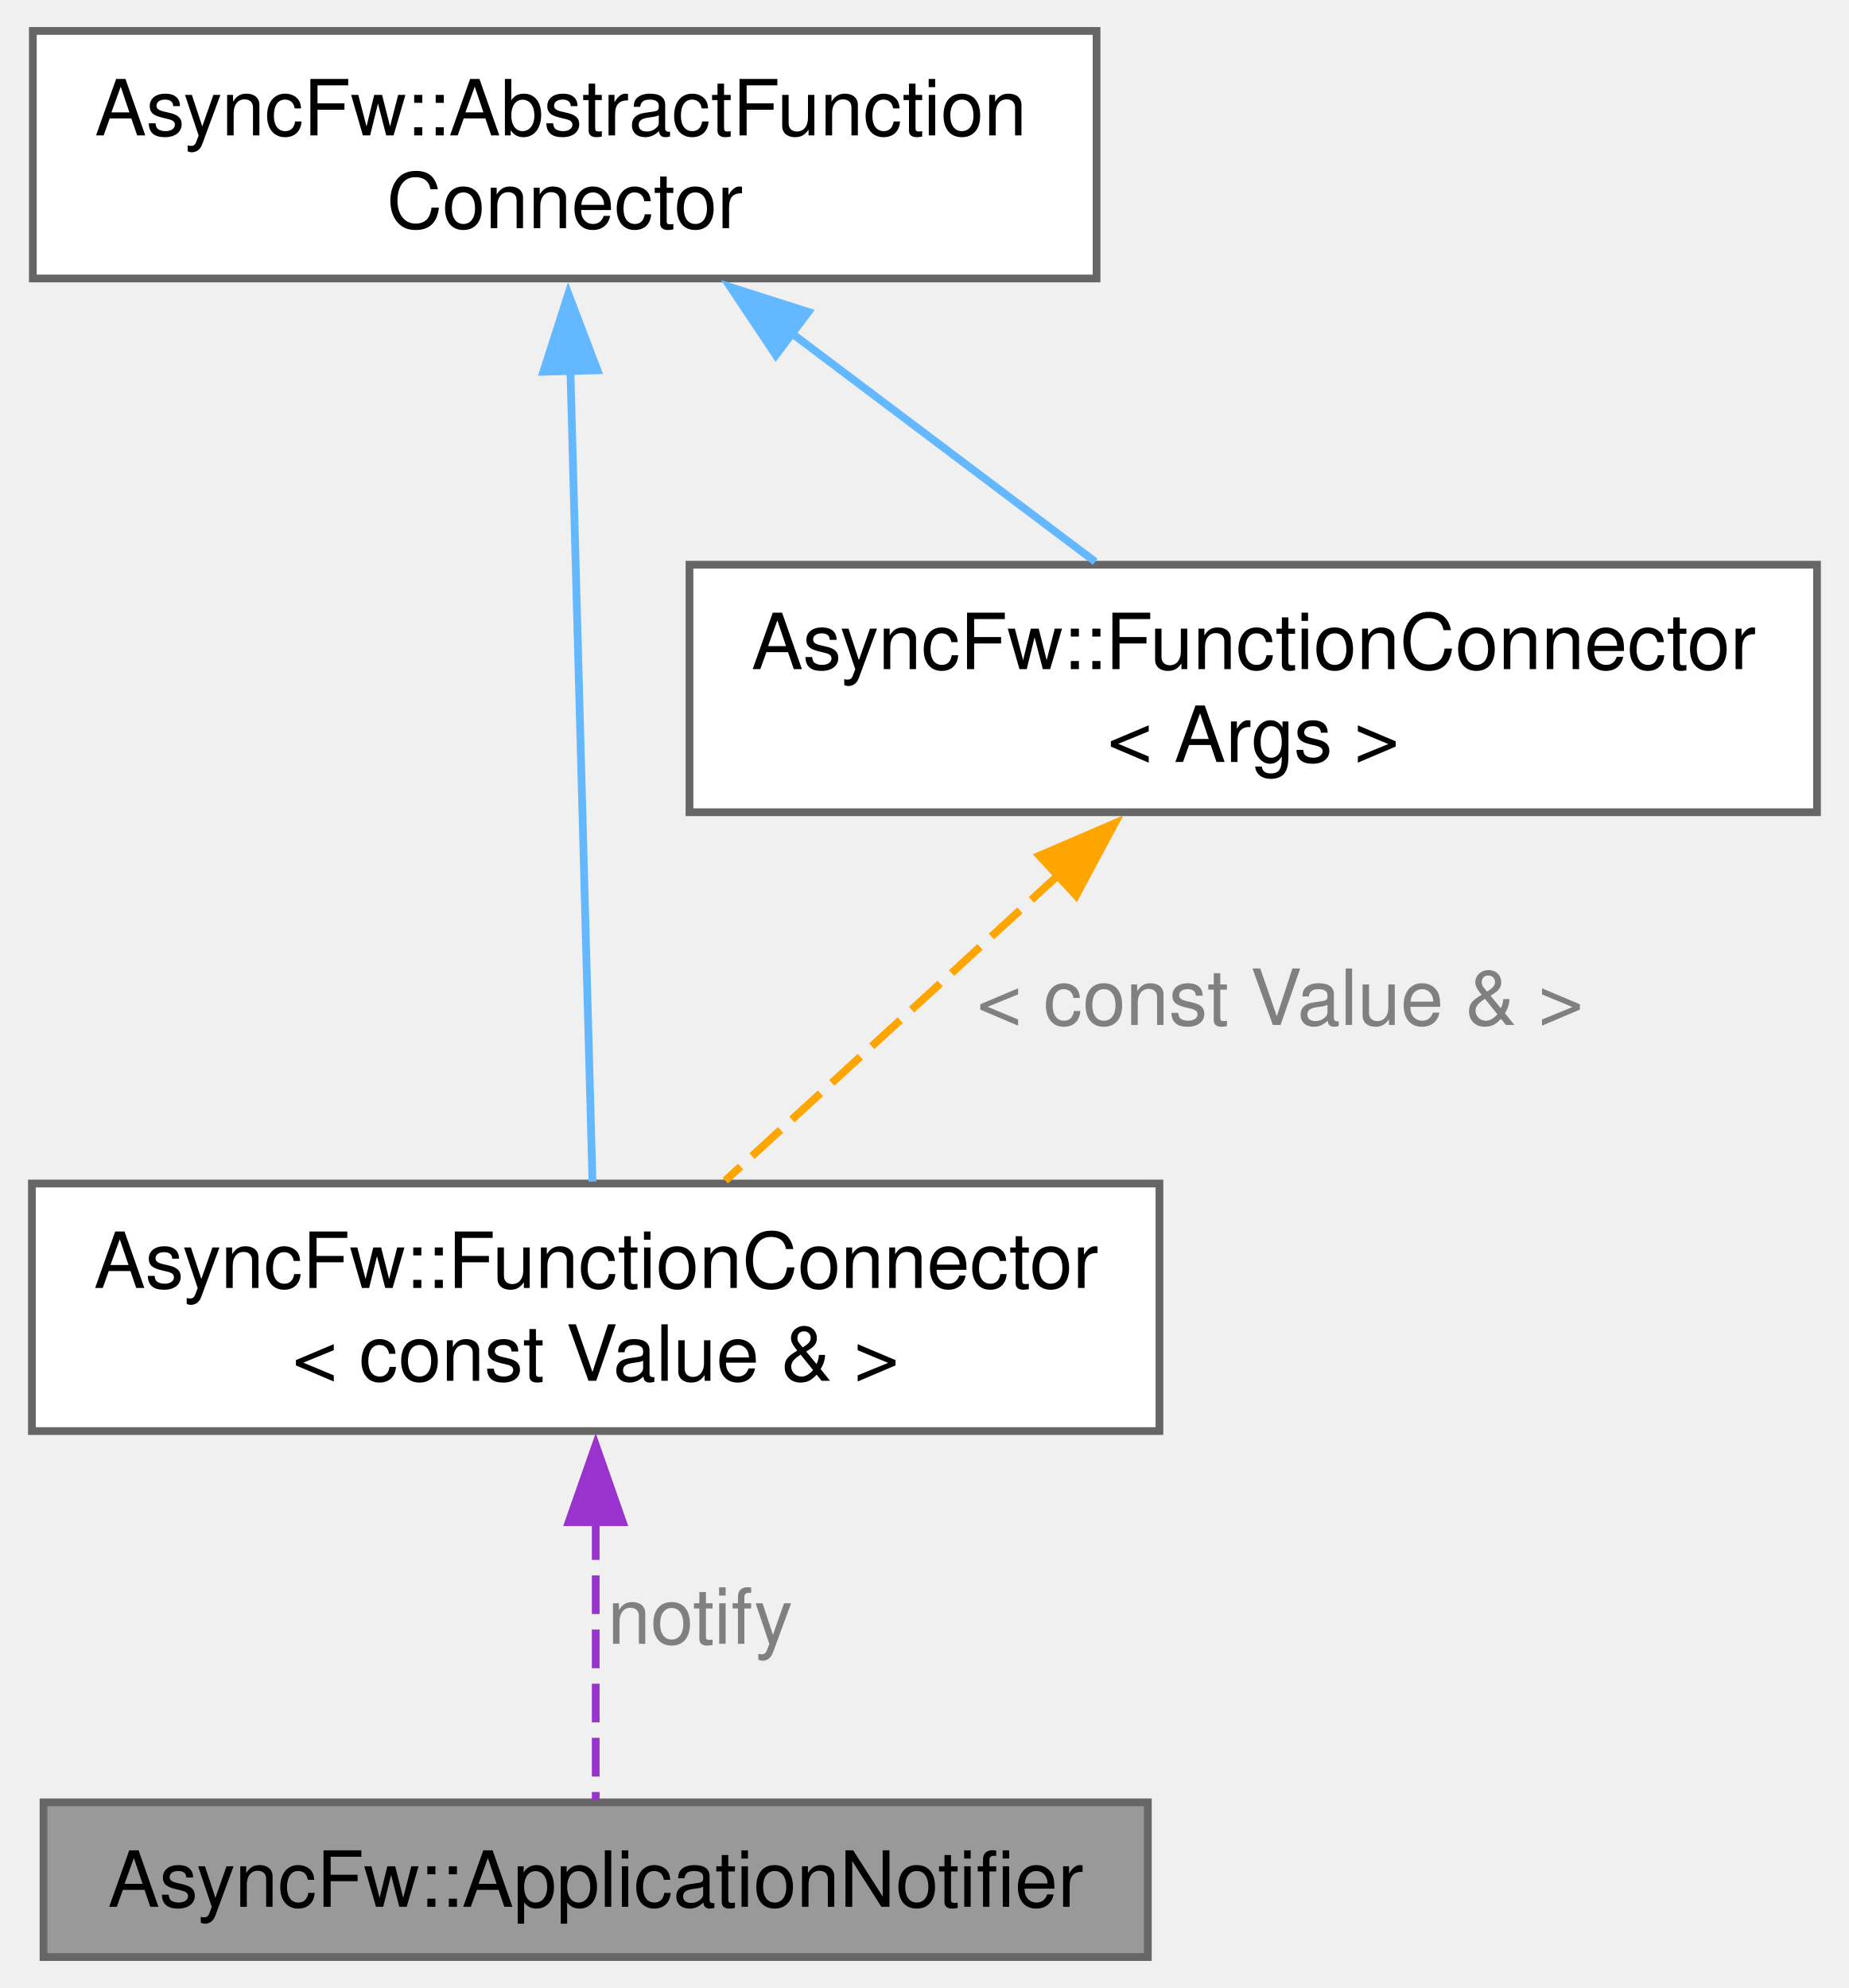
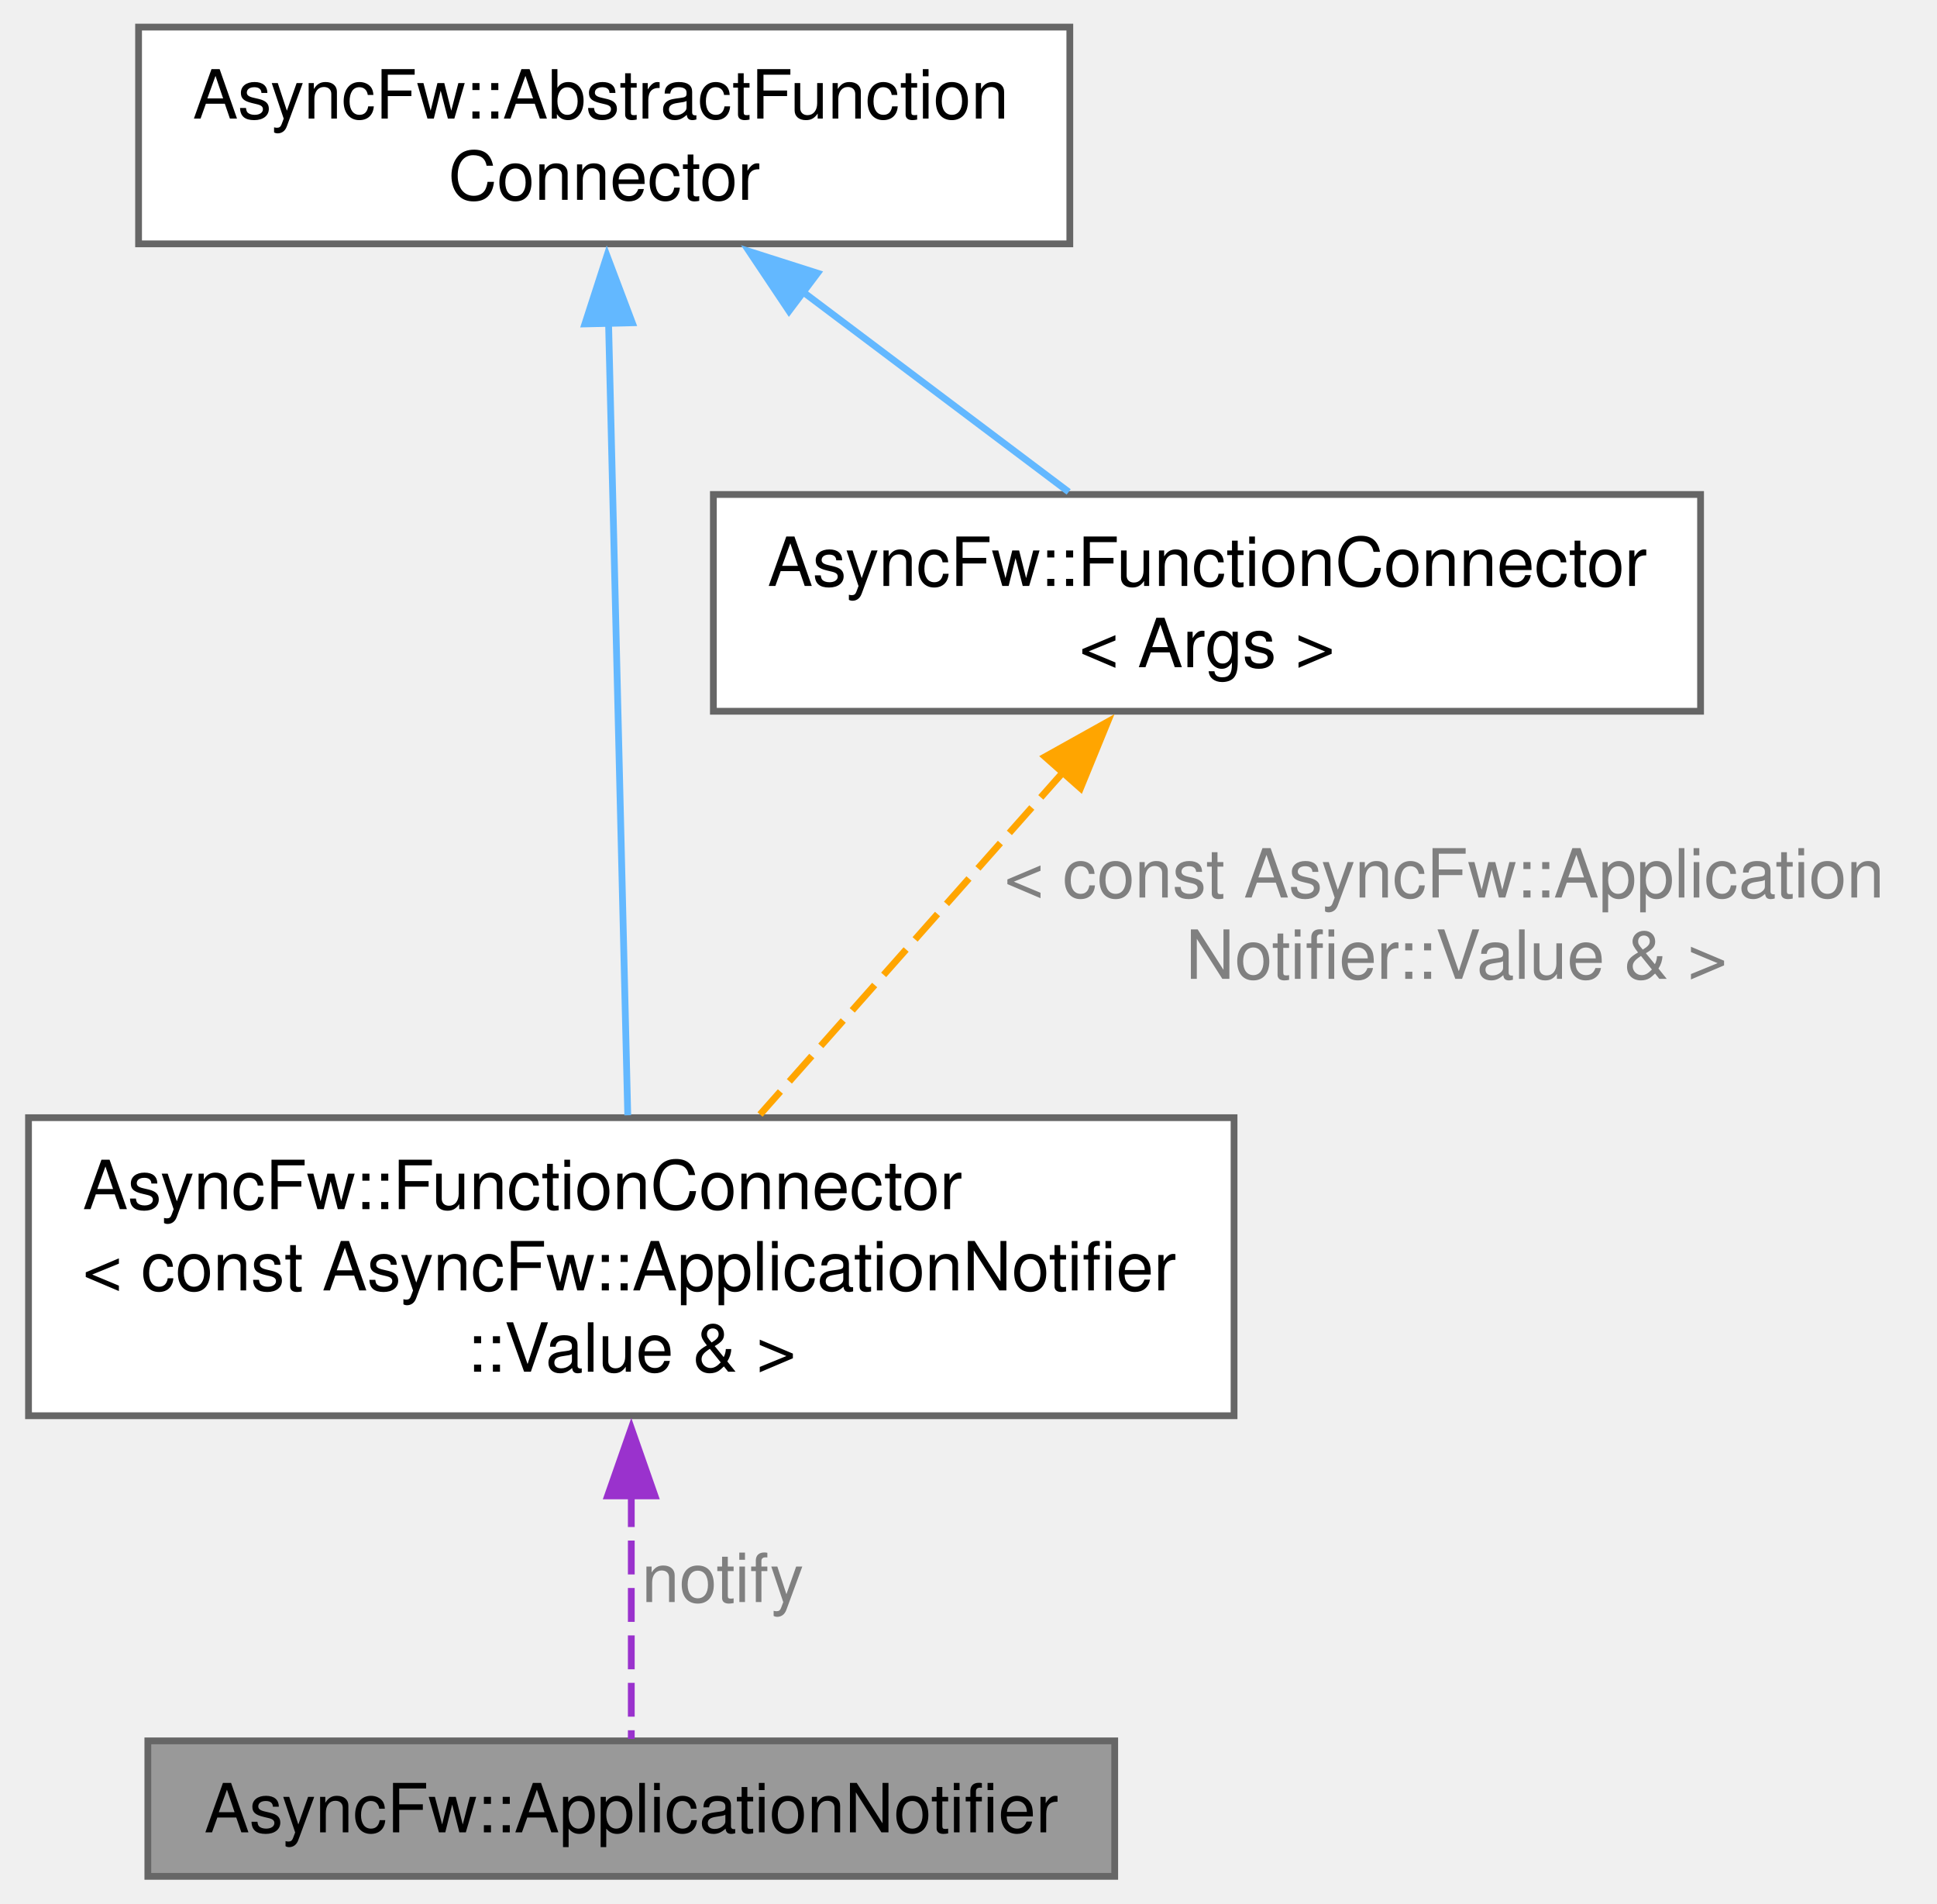
- <svg xmlns="http://www.w3.org/2000/svg" xmlns:xlink="http://www.w3.org/1999/xlink" width="239pt" height="257pt" viewBox="0.00 0.00 238.75 257.00">
-   <g id="graph0" class="graph" transform="scale(1 1) rotate(0) translate(4 253)">
+ <svg xmlns="http://www.w3.org/2000/svg" xmlns:xlink="http://www.w3.org/1999/xlink" width="286pt" height="281pt" viewBox="0.00 0.00 285.58 281.00">
+   <g id="graph0" class="graph" transform="scale(1 1) rotate(0) translate(4 277)">
    <g id="Node000001" class="node">
      <g id="a_Node000001">
        <a xlink:title="The ApplicationNotifier class.">
-           <polygon fill="#999999" stroke="#666666" points="144.25,-20 1.5,-20 1.5,0 144.25,0 144.25,-20" />
-           <text text-anchor="middle" x="72.88" y="-6.5" font-family="Helvetica,sans-Serif" font-size="10.00">AsyncFw::ApplicationNotifier</text>
+           <polygon fill="#999999" stroke="#666666" points="160.38,-20 17.62,-20 17.62,0 160.38,0 160.38,-20" />
+           <text text-anchor="middle" x="89" y="-6.5" font-family="Helvetica,sans-Serif" font-size="10.00">AsyncFw::ApplicationNotifier</text>
        </a>
      </g>
    </g>
    <g id="Node000002" class="node">
      <g id="a_Node000002">
        <a xlink:href="classAsyncFw_1_1FunctionConnector.html" target="_top" xlink:title=" ">
-           <polygon fill="white" stroke="#666666" points="145.75,-100 0,-100 0,-68 145.75,-68 145.75,-100" />
-           <text text-anchor="start" x="8" y="-86.5" font-family="Helvetica,sans-Serif" font-size="10.00">AsyncFw::FunctionConnector</text>
-           <text text-anchor="middle" x="72.88" y="-74.5" font-family="Helvetica,sans-Serif" font-size="10.00">&lt; const Value &amp; &gt;</text>
+           <polygon fill="white" stroke="#666666" points="178,-112 0,-112 0,-68 178,-68 178,-112" />
+           <text text-anchor="start" x="8" y="-98.5" font-family="Helvetica,sans-Serif" font-size="10.00">AsyncFw::FunctionConnector</text>
+           <text text-anchor="start" x="8" y="-86.5" font-family="Helvetica,sans-Serif" font-size="10.00">&lt; const AsyncFw::ApplicationNotifier</text>
+           <text text-anchor="middle" x="89" y="-74.5" font-family="Helvetica,sans-Serif" font-size="10.00">::Value &amp; &gt;</text>
        </a>
      </g>
    </g>
    <g id="edge1_Node000001_Node000002" class="edge">
      <g id="a_edge1_Node000001_Node000002">
        <a xlink:title=" ">
-           <path fill="none" stroke="#9a32cd" stroke-dasharray="5,2" d="M72.88,-56.34C72.88,-43.7 72.88,-29.41 72.88,-20.31" />
-           <polygon fill="#9a32cd" stroke="#9a32cd" points="69.38,-56.22 72.88,-66.22 76.38,-56.22 69.38,-56.22" />
+           <path fill="none" stroke="#9a32cd" stroke-dasharray="5,2" d="M89,-56.57C89,-43.43 89,-29.28 89,-20.29" />
+           <polygon fill="#9a32cd" stroke="#9a32cd" points="85.5,-56.17 89,-66.17 92.5,-56.17 85.5,-56.17" />
        </a>
      </g>
-       <text text-anchor="middle" x="86.38" y="-40.5" font-family="Helvetica,sans-Serif" font-size="10.00" fill="grey"> notify</text>
+       <text text-anchor="middle" x="102.5" y="-40.5" font-family="Helvetica,sans-Serif" font-size="10.00" fill="grey"> notify</text>
    </g>
    <g id="Node000003" class="node">
      <g id="a_Node000003">
        <a xlink:href="classAsyncFw_1_1AbstractFunctionConnector.html" target="_top" xlink:title="The AbstractFunctionConnector class provides the base functionality for FunctionConnector.">
-           <polygon fill="white" stroke="#666666" points="137.62,-249 0.12,-249 0.12,-217 137.62,-217 137.62,-249" />
-           <text text-anchor="start" x="8.12" y="-235.5" font-family="Helvetica,sans-Serif" font-size="10.00">AsyncFw::AbstractFunction</text>
-           <text text-anchor="middle" x="68.88" y="-223.5" font-family="Helvetica,sans-Serif" font-size="10.00">Connector</text>
+           <polygon fill="white" stroke="#666666" points="153.75,-273 16.25,-273 16.25,-241 153.75,-241 153.75,-273" />
+           <text text-anchor="start" x="24.25" y="-259.5" font-family="Helvetica,sans-Serif" font-size="10.00">AsyncFw::AbstractFunction</text>
+           <text text-anchor="middle" x="85" y="-247.5" font-family="Helvetica,sans-Serif" font-size="10.00">Connector</text>
        </a>
      </g>
    </g>
    <g id="edge2_Node000002_Node000003" class="edge">
      <g id="a_edge2_Node000002_Node000003">
        <a xlink:title=" ">
-           <path fill="none" stroke="#63b8ff" d="M69.6,-205.4C70.44,-174.65 71.78,-125.1 72.46,-100.25" />
-           <polygon fill="#63b8ff" stroke="#63b8ff" points="66.11,-204.94 69.34,-215.03 73.11,-205.13 66.11,-204.94" />
+           <path fill="none" stroke="#63b8ff" d="M85.64,-229.47C86.43,-196.91 87.76,-142.35 88.48,-112.36" />
+           <polygon fill="#63b8ff" stroke="#63b8ff" points="82.15,-229.18 85.41,-239.26 89.15,-229.35 82.15,-229.18" />
        </a>
      </g>
    </g>
    <g id="Node000004" class="node">
      <g id="a_Node000004">
        <a xlink:href="classAsyncFw_1_1FunctionConnector.html" target="_top" xlink:title="Обеспечивает соединение отправитель -&gt; получатели. Получатели могут быть вызваны в своих потоках (по ...">
-           <polygon fill="white" stroke="#666666" points="230.75,-180 85,-180 85,-148 230.75,-148 230.75,-180" />
-           <text text-anchor="start" x="93" y="-166.5" font-family="Helvetica,sans-Serif" font-size="10.00">AsyncFw::FunctionConnector</text>
-           <text text-anchor="middle" x="157.88" y="-154.5" font-family="Helvetica,sans-Serif" font-size="10.00">&lt; Args &gt;</text>
+           <polygon fill="white" stroke="#666666" points="246.88,-204 101.12,-204 101.12,-172 246.88,-172 246.88,-204" />
+           <text text-anchor="start" x="109.12" y="-190.5" font-family="Helvetica,sans-Serif" font-size="10.00">AsyncFw::FunctionConnector</text>
+           <text text-anchor="middle" x="174" y="-178.5" font-family="Helvetica,sans-Serif" font-size="10.00">&lt; Args &gt;</text>
        </a>
      </g>
    </g>
    <g id="edge4_Node000004_Node000003" class="edge">
      <g id="a_edge4_Node000004_Node000003">
        <a xlink:title=" ">
-           <path fill="none" stroke="#63b8ff" d="M98.04,-210.05C110.93,-200.34 125.77,-189.17 137.45,-180.38" />
-           <polygon fill="#63b8ff" stroke="#63b8ff" points="96.16,-207.08 90.28,-215.89 100.37,-212.67 96.16,-207.08" />
+           <path fill="none" stroke="#63b8ff" d="M114.16,-234.05C127.05,-224.34 141.9,-213.17 153.58,-204.38" />
+           <polygon fill="#63b8ff" stroke="#63b8ff" points="112.29,-231.08 106.4,-239.89 116.5,-236.67 112.29,-231.08" />
        </a>
      </g>
    </g>
    <g id="edge3_Node000002_Node000004" class="edge">
      <g id="a_edge3_Node000002_Node000004">
        <a xlink:title=" ">
-           <path fill="none" stroke="orange" stroke-dasharray="5,2" d="M132.87,-140.05C118.94,-127.27 101.97,-111.69 89.63,-100.38" />
-           <polygon fill="orange" stroke="orange" points="130.23,-142.38 139.97,-146.57 134.97,-137.23 130.23,-142.38" />
+           <path fill="none" stroke="orange" stroke-dasharray="5,2" d="M152.78,-163.03C139.03,-147.51 121.29,-127.47 108.01,-112.47" />
+           <polygon fill="orange" stroke="orange" points="150.09,-165.28 159.34,-170.44 155.33,-160.64 150.09,-165.28" />
        </a>
      </g>
-       <text text-anchor="middle" x="161.34" y="-120.5" font-family="Helvetica,sans-Serif" font-size="10.00" fill="grey"> &lt; const Value &amp; &gt;</text>
+       <text text-anchor="start" x="144.08" y="-144.5" font-family="Helvetica,sans-Serif" font-size="10.00" fill="grey"> &lt; const AsyncFw::Application</text>
+       <text text-anchor="middle" x="210.83" y="-132.5" font-family="Helvetica,sans-Serif" font-size="10.00" fill="grey">Notifier::Value &amp; &gt;</text>
    </g>
  </g>
</svg>
